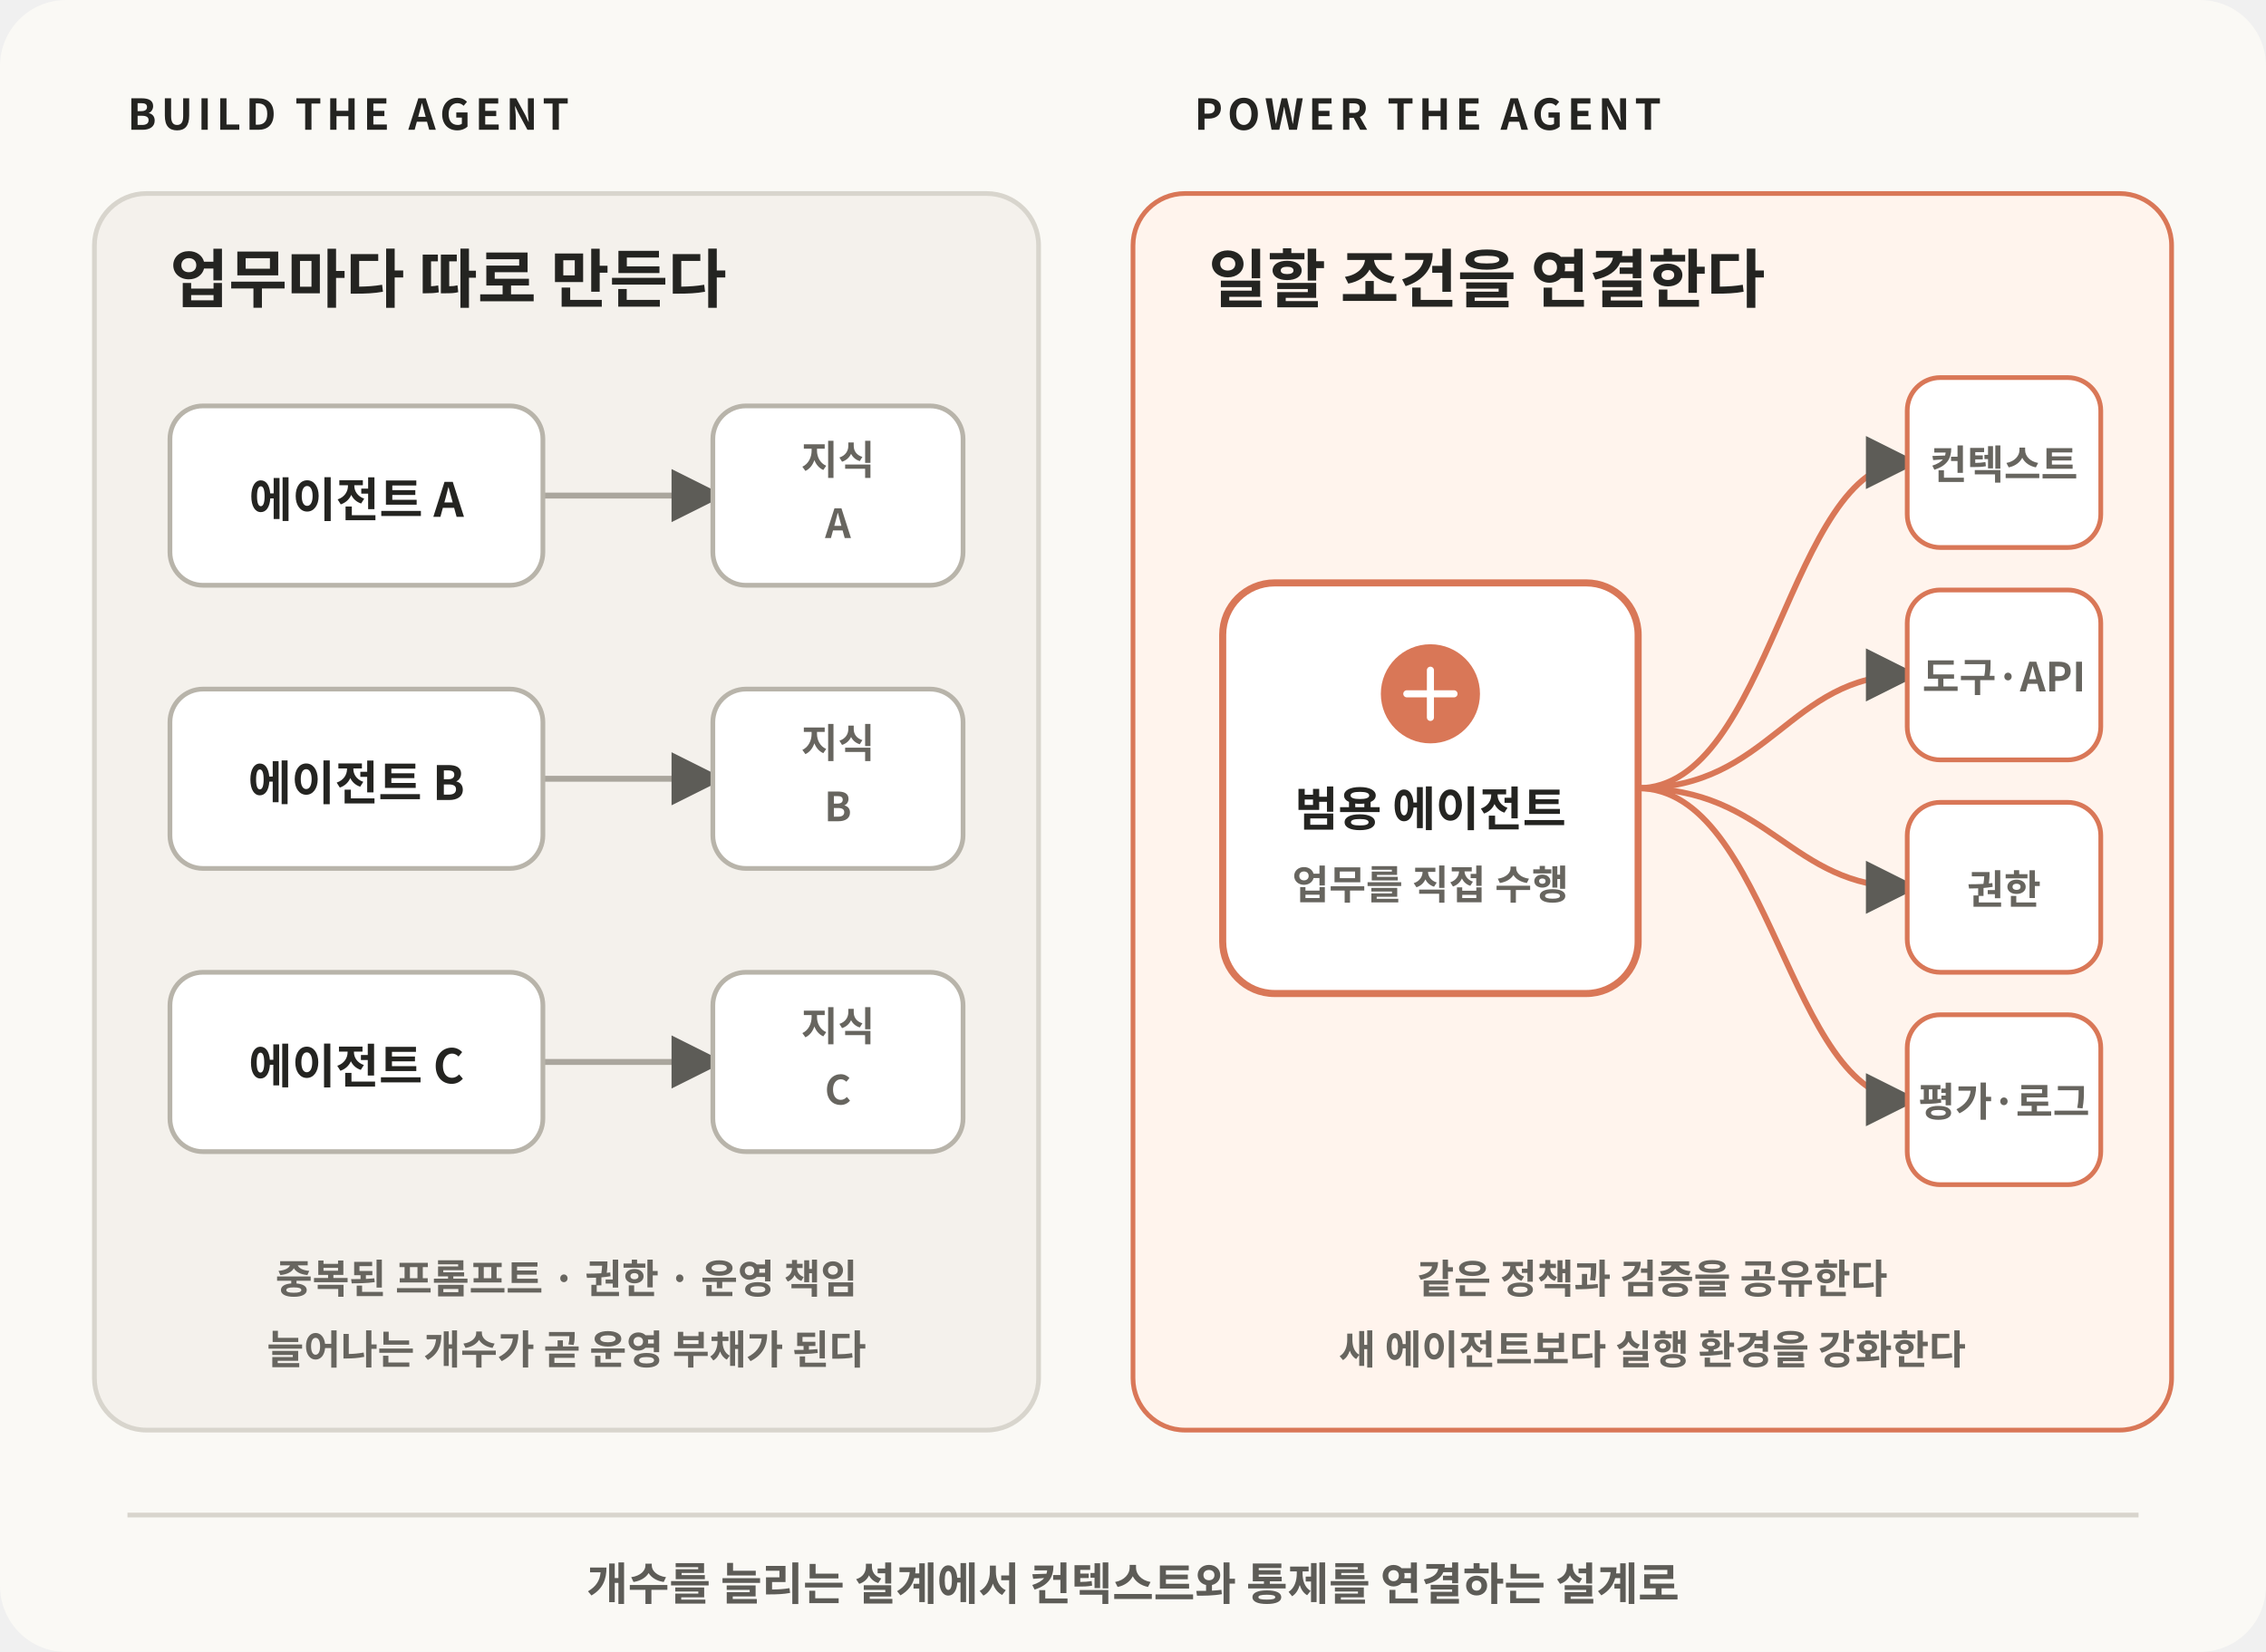
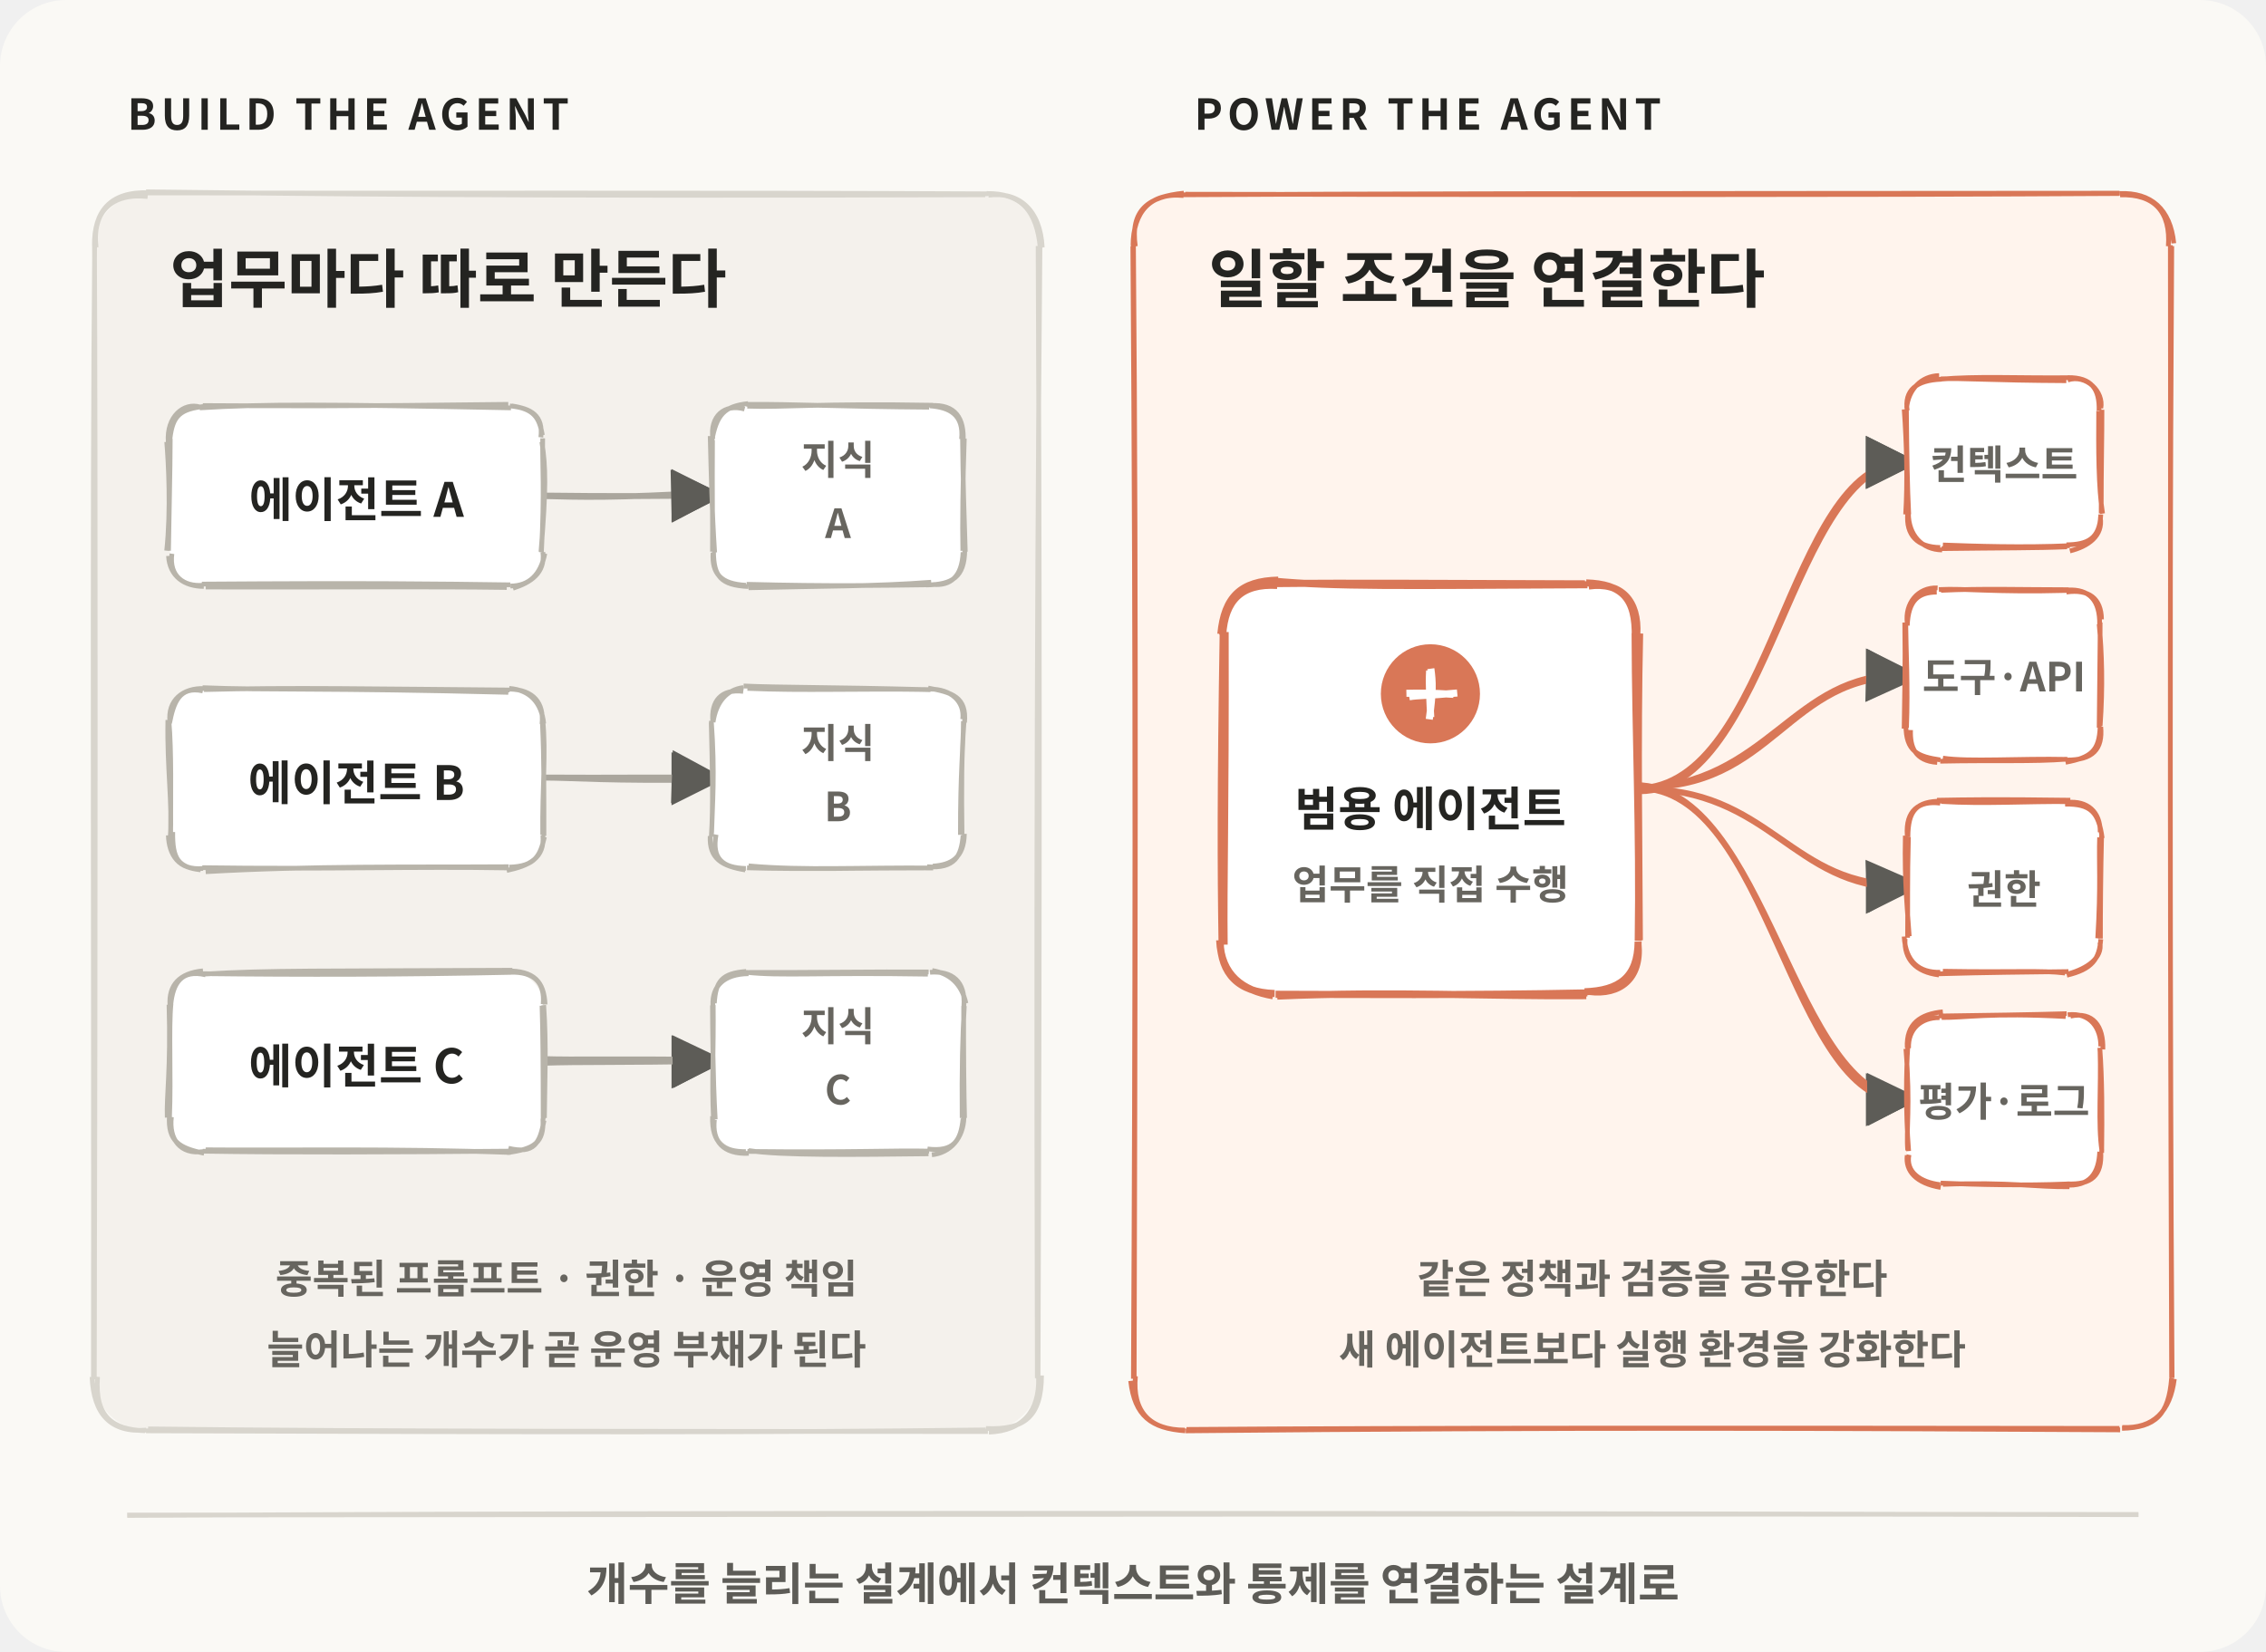
- <svg xmlns="http://www.w3.org/2000/svg" width="960" height="700" viewBox="0 0 960 700" role="img" aria-labelledby="title desc">
+ <svg xmlns="http://www.w3.org/2000/svg" width="960" height="700" viewBox="0 0 960 700" role="img" aria-labelledby="title desc" data-renderer="roughjs-4.6.6">
  <defs>
    <marker id="arrow" markerWidth="9" markerHeight="9" refX="7" refY="4.5" orient="auto">
      <path d="M0 0L9 4.5L0 9Z" fill="#5d5c57" />
    </marker>
    <style>
      text { font-family: "Noto Sans CJK KR", "Pretendard", sans-serif; fill: #242421; }
      .kicker { font-size: 18px; font-weight: 800; letter-spacing: 2px; }
      .heading { font-size: 27px; font-weight: 800; }
      .node { font-size: 20px; font-weight: 750; }
      .small { font-size: 17px; font-weight: 650; fill: #67655f; }
      .foot { font-size: 19px; font-weight: 700; fill: #5d5c57; }
    </style>
  </defs>
  <rect width="960" height="700" rx="28" fill="#faf9f5" />
  <text x="54" y="55" class="kicker" fill="#8c5142">BUILD THE AGENT</text>
  <text x="506" y="55" class="kicker" fill="#c15f3c">POWER THE AGENT</text>
-   <rect x="40" y="82" width="400" height="524" rx="22" fill="#f4f1ec" stroke="#d8d5cd" stroke-width="2" />
-   <rect x="480" y="82" width="440" height="524" rx="22" fill="#fff4ed" stroke="#d97757" stroke-width="2" />
+   <rect x="40" y="82" width="400" height="524" rx="22" fill="#f4f1ec" stroke="#d8d5cd" stroke-width="2" style="stroke: none;" />
+   <g>
+     <path d="M61.877 81.278 C132.475 82.066, 205.61 83.26, 417.391 82.553 M62.06 81.758 C181.751 81.974, 300.493 81.541, 418.431 82.126 M418 82 C432.401 81.769, 439.34 89.257, 440.703 105.159 M418.718 82.731 C431.914 81.027, 440.772 89.187, 441.546 104.849 M440.599 103.731 C438.892 284.664, 439.191 466.114, 439.462 583.955 M439.802 104.249 C440.387 230.973, 440.584 357.725, 439.785 584.135 M440 584 C440.298 597.801, 433.496 606.33, 418.92 606.878 M441.253 582.858 C441.189 600.228, 434.158 606.062, 417.693 605.313 M418.529 606.624 C291.204 606.468, 162.813 606.713, 62.737 605.484 M417.585 605.912 C325.662 607.098, 232.119 606.861, 61.859 606.315 M62 606 C46.763 607.222, 39.658 599.165, 38.989 583.474 M61.45 606.285 C47.439 605.801, 40.086 600.194, 41.334 583.427 M39.571 584.515 C39.825 404.61, 38.908 224.191, 40.101 103.85 M39.966 584.067 C40.452 392.04, 40.479 200.145, 40.038 103.988 M40 104 C39.822 89.718, 46.507 81.028, 63.145 81.659 M40.714 104.855 C38.89 89.669, 47.536 81.621, 62.56 83.289 M62 82 C62 82, 62 82, 62 82 M62 82 C62 82, 62 82, 62 82" stroke="rgb(216, 213, 205)" stroke-width="2" fill="none" />
+   </g>
+   <rect x="480" y="82" width="440" height="524" rx="22" fill="#fff4ed" stroke="#d97757" stroke-width="2" style="stroke: none;" />
+   <g>
+     <path d="M501.432 82.543 C581.261 82.073, 660.53 81.982, 897.939 81.85 M502.195 82.291 C643.345 82.515, 784.672 82.701, 897.752 82.014 M898 82 C911.32 81.445, 919.515 88.626, 920.948 103.113 M898.179 82.584 C912.824 82.128, 919.669 89.846, 918.616 104.358 M919.471 103.892 C919.72 250.592, 919.003 398.786, 920.227 583.949 M920.076 104.297 C919.45 208.216, 919.092 312.186, 920.017 583.867 M920 584 C918.775 599.571, 913.21 604.919, 898.999 605.276 M921.167 584.317 C919.479 598.038, 912.322 605.467, 899.091 604.872 M897.908 605.272 C747.18 605.098, 595.775 604.998, 502.659 605.718 M898.207 605.916 C780.765 605.262, 664.507 604.726, 502.326 606.329 M502 606 C487.107 605.988, 479.64 598.12, 481.037 583.147 M502.187 606.33 C487.714 605.3, 480.682 600.065, 479.013 585.144 M480.507 583.628 C480.896 422.473, 481.522 261.429, 480.205 103.988 M480.163 584.24 C480.911 435.34, 481.217 286.514, 479.92 104.227 M480 104 C480.087 90.072, 487.156 81.48, 501.462 82.874 M480.987 104.402 C478.798 88.916, 486.459 83.308, 501.551 81.837 M502 82 C502 82, 502 82, 502 82 M502 82 C502 82, 502 82, 502 82" stroke="rgb(217, 119, 87)" stroke-width="2" fill="none" />
+   </g>
  <text x="72" y="128" class="heading">업무마다 따로 만든다</text>
  <text x="512" y="128" class="heading">일할 조건을 연결한다</text>
  <g stroke="#aaa69d" stroke-width="2.5" marker-end="url(#arrow)">
-     <path d="M230 210H302" />
-     <path d="M230 330H302" />
-     <path d="M230 450H302" />
+     <path d="M230 210H302" style="stroke: none;" />
+     <g>
+       <path d="M231.009 210.221 C245.403 210.567, 259.473 211.182, 302.737 208.613 M230.585 209.992 C257.085 210.339, 284.285 210.264, 301.861 209.851" stroke="rgb(170, 166, 157)" stroke-width="2.5" fill="none" />
+     </g>
+     <path d="M230 330H302" style="stroke: none;" />
+     <g>
+       <path d="M230.209 329.496 C243.779 329.556, 257.682 330.947, 300.782 330.287 M229.431 329.478 C258.23 329.703, 288.12 329.23, 302.155 329.678" stroke="rgb(170, 166, 157)" stroke-width="2.5" fill="none" />
+     </g>
+     <path d="M230 450H302" style="stroke: none;" />
+     <g>
+       <path d="M229.409 448.771 C244.956 449.252, 258.69 448.617, 301.626 449.162 M229.677 450.363 C246.375 449.773, 261.755 450.301, 302.449 449.505" stroke="rgb(170, 166, 157)" stroke-width="2.5" fill="none" />
+     </g>
  </g>
  <g>
-     <rect x="72" y="172" width="158" height="76" rx="14" fill="#fff" stroke="#b8b4aa" stroke-width="2" />
+     <rect x="72" y="172" width="158" height="76" rx="14" fill="#fff" stroke="#b8b4aa" stroke-width="2" style="stroke: none;" />
+     <g>
+       <path d="M84.609 172.846 C110.959 171.152, 138.954 171.292, 216.471 172.837 M85.923 171.848 C117.553 172.034, 148.256 172.163, 215.342 171.332 M216 172 C225.265 172.948, 230.217 176.236, 229.128 185.327 M216.824 171.997 C225.911 173.313, 228.476 176.594, 229.772 184.396 M229.563 187.238 C231.233 197.84, 231.398 206.898, 229.186 233.821 M229.906 185.728 C229.719 197.196, 230.757 207.608, 229.375 234.013 M230 234 C231.083 242.915, 224.734 246.876, 217.316 249.271 M230.826 234.551 C229.075 243.604, 224.082 248.306, 216.241 248.325 M214.697 248.953 C181.456 248.487, 143.384 248.889, 87.139 248.763 M216.194 247.82 C185.615 247.393, 155.876 247.004, 85.523 247.502 M86 248 C77.818 248.653, 71.571 244.206, 72.828 234.638 M86.333 248.51 C78.146 248.516, 71.848 244.213, 71.388 235.572 M70.61 233.357 C72.454 215.949, 71.351 196.172, 70.634 187.247 M71.393 233.356 C71.615 216.95, 72.099 200.166, 72.127 185.936 M72 186 C73.144 176.021, 76.289 173.289, 87.132 172.132 M71.28 187.388 C70.432 176.456, 77.925 170.395, 84.736 172.468 M86 172 C86 172, 86 172, 86 172 M86 172 C86 172, 86 172, 86 172" stroke="rgb(184, 180, 170)" stroke-width="2" fill="none" />
+     </g>
    <text x="151" y="219" text-anchor="middle" class="node">에이전트 A</text>
-     <rect x="302" y="172" width="106" height="76" rx="14" fill="#fff" stroke="#b8b4aa" stroke-width="2" />
+     <rect x="302" y="172" width="106" height="76" rx="14" fill="#fff" stroke="#b8b4aa" stroke-width="2" style="stroke: none;" />
+     <g>
+       <path d="M316.609 172.12 C331.711 172.723, 346.313 170.838, 395.315 171.711 M316.169 171.333 C336.245 171.185, 357.185 172.316, 393.636 172.559 M394 172 C402.184 172.623, 408.392 175.605, 407.373 186.08 M394.285 171.851 C404.821 171.194, 408.593 177.252, 408.061 187.125 M407.759 184.81 C407.918 203.239, 408.538 219.575, 408.952 233.806 M408.539 185.839 C407.9 204.465, 407.656 222.093, 407.909 233.393 M408 234 C407.56 244.684, 402.448 248.265, 395.395 247.67 M408.74 233.21 C408.585 244.634, 403.466 247.711, 392.419 247.884 M394.512 246.709 C371.462 248.505, 346.868 248.351, 317.136 249.077 M393.803 247.812 C373.205 248.069, 352.443 248.516, 316.312 247.584 M316 248 C305.362 247.419, 301.553 243.161, 302.076 234.31 M317.069 248.555 C305.201 248.015, 302.445 244.083, 302.287 234.069 M302.77 234.111 C301.615 216.628, 301.275 201.021, 300.874 184.765 M301.848 233.757 C301.963 221.501, 301.692 208.731, 301.855 186.488 M302 186 C300.608 176.375, 306.938 170.941, 315.45 173.347 M301.553 186.934 C303.56 175.702, 306.849 172.081, 316.948 171.016 M316 172 C316 172, 316 172, 316 172 M316 172 C316 172, 316 172, 316 172" stroke="rgb(184, 180, 170)" stroke-width="2" fill="none" />
+     </g>
    <text x="355" y="201" text-anchor="middle" class="small">지식</text>
    <text x="355" y="228" text-anchor="middle" class="small">A</text>
-     <rect x="72" y="292" width="158" height="76" rx="14" fill="#fff" stroke="#b8b4aa" stroke-width="2" />
+     <rect x="72" y="292" width="158" height="76" rx="14" fill="#fff" stroke="#b8b4aa" stroke-width="2" style="stroke: none;" />
+     <g>
+       <path d="M85.809 291.395 C113.313 292.523, 138.172 291.412, 215.36 293.386 M86.415 292.218 C122.32 291.223, 159.48 291.954, 215.93 292.386 M216 292 C225.903 292.299, 230.567 297.775, 229.618 306.834 M215.746 291.704 C224.511 292.295, 229.49 297.911, 230.35 306.635 M229.954 305.181 C231.404 319.037, 229.678 333.052, 229.917 353.791 M229.771 305.949 C230.553 322.135, 230.425 337.377, 230.443 354.173 M230 354 C230.837 363.653, 224.163 366.855, 214.675 368.869 M230.655 354.668 C228.874 362.444, 226.849 367.116, 215.816 367.442 M215.526 367.265 C174.311 367.524, 132.039 366.814, 87.134 369.391 M215.411 367.803 C176.897 367.115, 137.213 368.399, 85.701 367.666 M86 368 C75.706 368.985, 71.536 362.116, 71.324 353.983 M85.006 368.599 C75.475 367.514, 73.041 363.954, 73.186 352.566 M72.13 354.865 C73.105 340.108, 70.728 325.87, 71.115 305.084 M72.302 354.157 C72.311 336.452, 72.685 318.095, 71.583 305.641 M72 306 C70.872 296.729, 77.588 291.394, 86.567 291.761 M71.826 306.481 C73.468 298.169, 75.772 290.548, 85.939 292.784 M86 292 C86 292, 86 292, 86 292 M86 292 C86 292, 86 292, 86 292" stroke="rgb(184, 180, 170)" stroke-width="2" fill="none" />
+     </g>
    <text x="151" y="339" text-anchor="middle" class="node">에이전트 B</text>
-     <rect x="302" y="292" width="106" height="76" rx="14" fill="#fff" stroke="#b8b4aa" stroke-width="2" />
+     <rect x="302" y="292" width="106" height="76" rx="14" fill="#fff" stroke="#b8b4aa" stroke-width="2" style="stroke: none;" />
+     <g>
+       <path d="M315.009 290.67 C331.264 291.397, 348.33 291.061, 394.204 292.261 M316.661 291.704 C340.191 292.759, 363.968 291.692, 394.224 292.213 M394 292 C402.823 291.975, 408.743 297.144, 407.863 304.788 M393.208 291.557 C403.422 293.397, 409.606 295.35, 408.64 306.144 M408.15 305.553 C408.089 317.636, 406.819 326.529, 406.883 353.776 M408.404 306.06 C407.335 319.804, 407.323 334.062, 407.577 353.553 M408 354 C407.314 362.623, 404.677 368.244, 392.754 367.268 M408.569 353.327 C408.383 363.474, 403.013 366.521, 395.214 367.001 M395.34 367.82 C366.769 367.497, 340.427 369.03, 317.131 366.905 M394.42 367.795 C368.086 367.741, 340.978 368.46, 316.49 367.748 M316 368 C306.051 367.751, 301.518 363.871, 303.372 353.656 M315.742 368.644 C305.75 367.012, 300.418 363.824, 300.865 354.283 M301.49 352.819 C301.795 340.787, 302.981 327.92, 301.355 305.403 M301.356 354.558 C302.189 341.003, 301.807 326.66, 301.311 306.194 M302 306 C301.136 297.082, 305.438 291.846, 314.885 292.976 M302.099 306.027 C303.377 297.416, 307.915 292.235, 314.93 291.332 M316 292 C316 292, 316 292, 316 292 M316 292 C316 292, 316 292, 316 292" stroke="rgb(184, 180, 170)" stroke-width="2" fill="none" />
+     </g>
    <text x="355" y="321" text-anchor="middle" class="small">지식</text>
    <text x="355" y="348" text-anchor="middle" class="small">B</text>
-     <rect x="72" y="412" width="158" height="76" rx="14" fill="#fff" stroke="#b8b4aa" stroke-width="2" />
+     <rect x="72" y="412" width="158" height="76" rx="14" fill="#fff" stroke="#b8b4aa" stroke-width="2" style="stroke: none;" />
+     <g>
+       <path d="M87.009 412.744 C112.866 411.093, 137.39 411.531, 217.049 411.135 M85.507 412.589 C128.487 413.086, 170.704 413.02, 216.517 412.04 M216 412 C226.542 411.651, 230.918 416.513, 230.109 425.541 M214.669 411.411 C226.332 411.278, 230.503 416.008, 230.929 425.654 M230.346 425.925 C231.575 443.034, 230.759 459.206, 230.648 473.761 M229.636 426.171 C229.987 437.474, 230.092 449.347, 230.111 474.333 M230 474 C230.591 484.392, 226.391 486.833, 214.833 488.466 M230.484 474.785 C228.672 484.504, 226.396 489.146, 215.392 486.559 M216.354 488.376 C167.165 486.562, 120.694 487.539, 87.129 487.219 M216.029 487.787 C168.179 488.237, 119.95 488.393, 85.879 487.83 M86 488 C76.395 489.317, 71.501 482.826, 72.62 473.328 M86.479 488.689 C76.025 486.511, 71.015 483.694, 71.764 472.78 M70.85 473.573 C70.486 464.267, 72.434 452.769, 71.595 425.721 M71.81 473.558 C72.537 455.954, 71.4 436.024, 72.439 425.347 M72 426 C71.4 417.436, 76.088 412.298, 86.002 411.39 M72.372 425.574 C73.285 416.662, 76.839 410.702, 87.141 413.099 M86 412 C86 412, 86 412, 86 412 M86 412 C86 412, 86 412, 86 412" stroke="rgb(184, 180, 170)" stroke-width="2" fill="none" />
+     </g>
    <text x="151" y="459" text-anchor="middle" class="node">에이전트 C</text>
-     <rect x="302" y="412" width="106" height="76" rx="14" fill="#fff" stroke="#b8b4aa" stroke-width="2" />
+     <rect x="302" y="412" width="106" height="76" rx="14" fill="#fff" stroke="#b8b4aa" stroke-width="2" style="stroke: none;" />
+     <g>
+       <path d="M316.209 412.019 C330.818 413.635, 347.548 412.048, 393.093 412.81 M315.753 412.074 C342.737 412.168, 370.751 411.703, 393.411 411.867 M394 412 C403.461 411.326, 409.094 415.882, 408.354 426.295 M394.93 411.264 C402.022 412.379, 407.4 416.667, 409.218 425.163 M408.542 426.297 C407.79 438.833, 407.429 452.683, 407.614 473.746 M408.268 426.282 C408.169 444.743, 408.39 463.832, 408.645 473.713 M408 474 C407.067 483.361, 404.105 488.223, 392.912 486.865 M408.398 473.444 C408.181 482.314, 402.559 488.551, 394.789 489.338 M393.369 488.932 C362.075 489.288, 331.187 489.709, 317.126 487.533 M393.637 487.778 C378.567 487.412, 362.112 488.404, 316.667 487.912 M316 488 C306.739 488.084, 301.483 484.581, 301.868 473.001 M317.215 488.734 C306.3 489.23, 301.611 483.565, 302.663 474.497 M303.01 474.326 C301.976 455.346, 301.887 435.618, 301.836 426.04 M302.265 473.959 C301.485 459.105, 302.392 444.589, 302.166 425.899 M302 426 C301.665 417.79, 306.737 412.75, 317.119 412.605 M302.645 425.121 C303.194 415.909, 305.762 412.388, 316.133 411.647 M316 412 C316 412, 316 412, 316 412 M316 412 C316 412, 316 412, 316 412" stroke="rgb(184, 180, 170)" stroke-width="2" fill="none" />
+     </g>
    <text x="355" y="441" text-anchor="middle" class="small">지식</text>
    <text x="355" y="468" text-anchor="middle" class="small">C</text>
  </g>
  <text x="240" y="548" text-anchor="middle" class="small">중복된 프롬프트 · 권한 · 운영 책임</text>
  <text x="240" y="578" text-anchor="middle" class="small">늘어나는 개수가 곧 운영 부채가 된다</text>
  <g stroke="#d97757" stroke-width="2.5" fill="none" marker-end="url(#arrow)">
-     <path d="M694 334C750 334 758 196 808 196" />
-     <path d="M694 334C750 334 758 286 808 286" />
-     <path d="M694 334C750 334 758 376 808 376" />
-     <path d="M694 334C750 334 758 466 808 466" />
+     <path d="M694 334C750 334 758 196 808 196" style="stroke: none;" />
+     <g>
+       <path d="M694 334 C750.693 333.409, 757.294 196.355, 806.607 195.828 M694.778 335.278 C749.637 335.128, 759.063 195.872, 807.961 195.928" stroke="rgb(217, 119, 87)" stroke-width="2.5" fill="none" />
+     </g>
+     <path d="M694 334C750 334 758 286 808 286" style="stroke: none;" />
+     <g>
+       <path d="M694 334 C749.577 332.609, 759.369 284.731, 806.607 286.066 M694.193 333.486 C751.563 335.472, 757.086 284.957, 808.178 286.9" stroke="rgb(217, 119, 87)" stroke-width="2.5" fill="none" />
+     </g>
+     <path d="M694 334C750 334 758 376 808 376" style="stroke: none;" />
+     <g>
+       <path d="M694 334 C751.26 334.61, 758.643 375.907, 806.607 376.304 M693.607 334.494 C750.269 332.595, 758.328 377.262, 808.396 374.651" stroke="rgb(217, 119, 87)" stroke-width="2.5" fill="none" />
+     </g>
+     <path d="M694 334C750 334 758 466 808 466" style="stroke: none;" />
+     <g>
+       <path d="M694 334 C750.144 333.81, 757.918 467.084, 806.607 466.542 M693.021 332.702 C748.975 332.939, 759.57 466.347, 808.613 465.622" stroke="rgb(217, 119, 87)" stroke-width="2.5" fill="none" />
+     </g>
  </g>
-   <rect x="518" y="247" width="176" height="174" rx="22" fill="#fff" stroke="#d97757" stroke-width="3" />
+   <rect x="518" y="247" width="176" height="174" rx="22" fill="#fff" stroke="#d97757" stroke-width="3" style="stroke: none;" />
+   <g>
+     <path d="M539.01 246.193 C565.928 248.684, 592.647 248.171, 672.516 247.783 M539.582 247.3 C574.098 246.931, 607.398 247.272, 671.48 247.402 M672 247 C686.991 247.505, 693.171 253.195, 692.779 270.263 M673.036 248.33 C686.686 246.445, 694.324 254.407, 693.444 268.93 M692.721 268.356 C692.851 312.135, 694.764 351.689, 694.042 398.671 M694.631 268.435 C693.58 314.687, 694.384 360.448, 694.515 398.414 M694 399 C693.852 414.141, 686.01 419.769, 671.308 420.259 M693.971 400.137 C695.287 414.577, 686.37 421.795, 673.337 420.13 M672.04 421.91 C629.905 422.277, 590.611 419.917, 541.114 422.103 M672.48 420.736 C621.866 421.807, 571.841 421.381, 540.411 421.321 M540 421 C524.328 420.515, 517.396 412.49, 516.907 399.165 M539.298 421.958 C526.34 419.725, 517.374 413.25, 516.717 398.422 M518.611 400.296 C518.299 372.918, 519.224 346.412, 519.037 267.832 M517.736 399.562 C517.216 367.168, 517.147 334.428, 518.206 268.863 M518 269 C518.986 254.426, 525.853 247.212, 541.107 248.078 M517.211 268.653 C518.736 253.029, 525.485 246.162, 541.529 245.826 M540 247 C540 247, 540 247, 540 247 M540 247 C540 247, 540 247, 540 247" stroke="rgb(217, 119, 87)" stroke-width="3" fill="none" />
+   </g>
  <circle cx="606" cy="294" r="21" fill="#d97757" />
-   <path d="M596 294H616M606 284V304" stroke="#fff" stroke-width="3" stroke-linecap="round" />
+   <path d="M596 294H616M606 284V304" stroke="#fff" stroke-width="3" stroke-linecap="round" style="stroke: none;" />
+   <g>
+     <path d="M597.01 295.267 C600.646 294.6, 604.739 294.861, 617.36 293.658 M595.828 293.785 C601.52 293.663, 606.388 293.605, 615.774 294.229 M606.18 283.346 C606.976 289.102, 607.129 292.978, 605.512 304.808 M605.671 284.199 C605.306 290.137, 605.816 297.474, 606.138 303.902" stroke="rgb(255, 255, 255)" stroke-width="3" fill="none" />
+   </g>
  <text x="606" y="350" text-anchor="middle" class="node">범용 에이전트</text>
  <text x="606" y="381" text-anchor="middle" class="small">업무를 직접 수행</text>
  <g>
-     <rect x="808" y="160" width="82" height="72" rx="14" fill="#fff" stroke="#d97757" stroke-width="2" />
+     <rect x="808" y="160" width="82" height="72" rx="14" fill="#fff" stroke="#d97757" stroke-width="2" style="stroke: none;" />
+     <g>
+       <path d="M822.21 160.542 C831.841 160.14, 842.583 161.176, 875.405 161.332 M822.074 160.671 C837.692 159.307, 854.278 160.251, 876.067 160.056 M876 160 C886.297 159.856, 889.521 165.067, 889.269 173.97 M875.958 161.037 C883.953 158.427, 891.338 166.057, 890.022 172.949 M889.113 174.099 C888.978 190.291, 889.002 206.76, 890.773 217.641 M890.495 173.657 C890.533 184.994, 890.171 197.355, 890.183 217.574 M890 218 C889.606 228.547, 884.105 230.748, 875.467 230.857 M889.8 219.254 C891.086 227.083, 884.583 231.605, 876.913 233.467 M876.868 231.222 C857.465 232.113, 836.277 231.442, 823.109 230.931 M875.697 231.72 C862.826 232.285, 848.532 232.132, 822.589 232.485 M822 232 C812.349 231.847, 807.361 226.866, 808.203 217.51 M822.771 233.048 C814.223 232.943, 808.567 226.657, 808.515 217.635 M807.331 218.004 C808.149 204.198, 807.8 188.553, 806.718 173.469 M808.644 217.963 C808.044 205.841, 807.864 194.499, 807.662 173.568 M808 174 C806.714 165.467, 811.685 161.116, 822.542 160.707 M807.757 172.746 C808.552 165.076, 813.885 159.315, 821.512 159.142 M822 160 C822 160, 822 160, 822 160 M822 160 C822 160, 822 160, 822 160" stroke="rgb(217, 119, 87)" stroke-width="2" fill="none" />
+     </g>
    <text x="849" y="203" text-anchor="middle" class="small">컨텍스트</text>
-     <rect x="808" y="250" width="82" height="72" rx="14" fill="#fff" stroke="#d97757" stroke-width="2" />
+     <rect x="808" y="250" width="82" height="72" rx="14" fill="#fff" stroke="#d97757" stroke-width="2" style="stroke: none;" />
+     <g>
+       <path d="M821.41 249.817 C833.017 249.236, 843.591 251.047, 876.249 250.207 M822.32 250.156 C839.853 249.327, 855.945 249.872, 876.361 249.883 M876 250 C885.216 249.532, 889.697 254.436, 889.514 264.724 M875.419 250.89 C884.863 249.528, 890.235 253.496, 890.311 262.458 M889.309 264.471 C890.46 276.37, 890.938 290.799, 889.739 307.626 M889.728 263.768 C889.768 272.853, 889.522 283.018, 889.318 308.354 M890 308 C890.883 317.516, 886.62 322.137, 875.546 322.055 M889.714 307.913 C889.375 318.113, 885.967 321.01, 875.09 323.025 M875.883 321.778 C855.684 321.334, 834.189 322.906, 823.106 321.245 M875.305 321.711 C861.097 322.809, 845.861 322.092, 821.978 322.567 M822 322 C812.694 320.613, 807.344 318.621, 807.451 307.183 M820.707 323.093 C811.278 322.442, 809.164 316.528, 809.413 309.352 M806.691 308.757 C806.848 294.724, 807.261 283.097, 806.958 263.788 M807.698 308.363 C808.386 291.232, 807.45 274.743, 807.389 264.121 M808 264 C806.978 255.821, 812.335 248.769, 820.859 249.122 M808.031 265.093 C808.461 254.322, 812.809 251.002, 820.503 250.91 M822 250 C822 250, 822 250, 822 250 M822 250 C822 250, 822 250, 822 250" stroke="rgb(217, 119, 87)" stroke-width="2" fill="none" />
+     </g>
    <text x="849" y="293" text-anchor="middle" class="small">도구·API</text>
-     <rect x="808" y="340" width="82" height="72" rx="14" fill="#fff" stroke="#d97757" stroke-width="2" />
+     <rect x="808" y="340" width="82" height="72" rx="14" fill="#fff" stroke="#d97757" stroke-width="2" style="stroke: none;" />
+     <g>
+       <path d="M820.61 339.092 C834.193 338.861, 844.599 338.647, 877.094 339.082 M822.566 339.641 C840.614 340.747, 859.011 339.493, 876.655 339.71 M876 340 C884.135 339.207, 889.872 343.805, 889.759 352.677 M874.881 340.744 C885.773 340.629, 889.131 344.155, 890.6 355.188 M889.504 354.843 C889.141 365.25, 890.075 374.838, 888.704 397.611 M890.36 353.878 C889.972 369.512, 889.842 386.282, 889.852 397.734 M890 398 C889.36 406.486, 886.334 410.726, 875.625 413.254 M889.629 399.371 C890.884 405.923, 884.13 410.415, 876.488 412.584 M874.897 412.333 C864.703 411.084, 853.701 412.099, 823.104 411.559 M876.314 411.703 C859.368 411.933, 841.789 412.052, 821.367 412.649 M822 412 C813.038 412.18, 807.327 407.576, 806.699 396.856 M821.444 413.138 C811.552 411.94, 806.54 406.398, 807.092 397.849 M808.851 396.711 C808.346 388.051, 806.723 374.84, 807.199 354.106 M808.153 397.364 C808.296 385.423, 808.005 372.588, 808.517 354.674 M808 354 C807.243 343.375, 812.985 339.221, 821.977 340.336 M808.304 354.639 C808.369 343.569, 811.732 339.469, 822.714 339.457 M822 340 C822 340, 822 340, 822 340 M822 340 C822 340, 822 340, 822 340" stroke="rgb(217, 119, 87)" stroke-width="2" fill="none" />
+     </g>
    <text x="849" y="383" text-anchor="middle" class="small">권한</text>
-     <rect x="808" y="430" width="82" height="72" rx="14" fill="#fff" stroke="#d97757" stroke-width="2" />
+     <rect x="808" y="430" width="82" height="72" rx="14" fill="#fff" stroke="#d97757" stroke-width="2" style="stroke: none;" />
+     <g>
+       <path d="M822.61 431.166 C832.57 431.287, 842.808 429.046, 875.138 430.756 M821.412 430.526 C841.374 430.238, 860.677 429.985, 875.549 429.537 M876 430 C885.855 428.883, 890.048 435.975, 890.004 443.431 M877.142 430.597 C886.684 428.511, 891.248 434.813, 890.89 444.697 M889.7 445.215 C890.192 460.129, 888.78 476.477, 890.47 487.596 M889.593 443.989 C890.607 457.371, 890.594 471.946, 890.386 488.515 M890 488 C890.637 498.255, 886.048 502.116, 875.704 501.653 M889.544 488.03 C889.173 496.953, 885.514 503.04, 874.666 502.142 M876.711 502.889 C862.923 503.104, 851.612 500.764, 823.101 501.873 M875.922 501.695 C857.639 502.457, 837.718 502.012, 822.155 501.331 M822 502 C813.382 500.946, 807.309 496.531, 808.747 489.329 M822.18 503.183 C811.827 501.439, 807.137 496.268, 807.991 489.566 M808.211 487.465 C807.476 478.577, 809.415 469.383, 807.439 444.425 M808.607 487.764 C807.238 470.814, 807.591 452.832, 808.245 443.826 M808 444 C807.507 433.729, 813.635 429.673, 823.094 428.751 M808.577 444.186 C808.278 436.036, 813.875 431.155, 821.706 431.225 M822 430 C822 430, 822 430, 822 430 M822 430 C822 430, 822 430, 822 430" stroke="rgb(217, 119, 87)" stroke-width="2" fill="none" />
+     </g>
    <text x="849" y="473" text-anchor="middle" class="small">평가·로그</text>
  </g>
  <text x="700" y="548" text-anchor="middle" class="small">같은 정책과 검증을 공유한다</text>
  <text x="700" y="578" text-anchor="middle" class="small">새 에이전트보다 실행 환경을 강화한다</text>
-   <line x1="54" y1="642" x2="906" y2="642" stroke="#d8d5cd" stroke-width="2" />
+   <line x1="54" y1="642" x2="906" y2="642" stroke="#d8d5cd" stroke-width="2" style="stroke: none;" />
+   <g>
+     <path d="M53.924 642.176 C225.23 641.337, 395.79 640.751, 905.993 641.852 M53.863 642.005 C380.578 641.731, 707.745 641.471, 905.937 641.745" stroke="rgb(216, 213, 205)" stroke-width="2" fill="none" />
+   </g>
  <text x="480" y="678" text-anchor="middle" class="foot">개수를 늘리는 설계에서 컨텍스트와 통제를 연결하는 설계로</text>
</svg>
